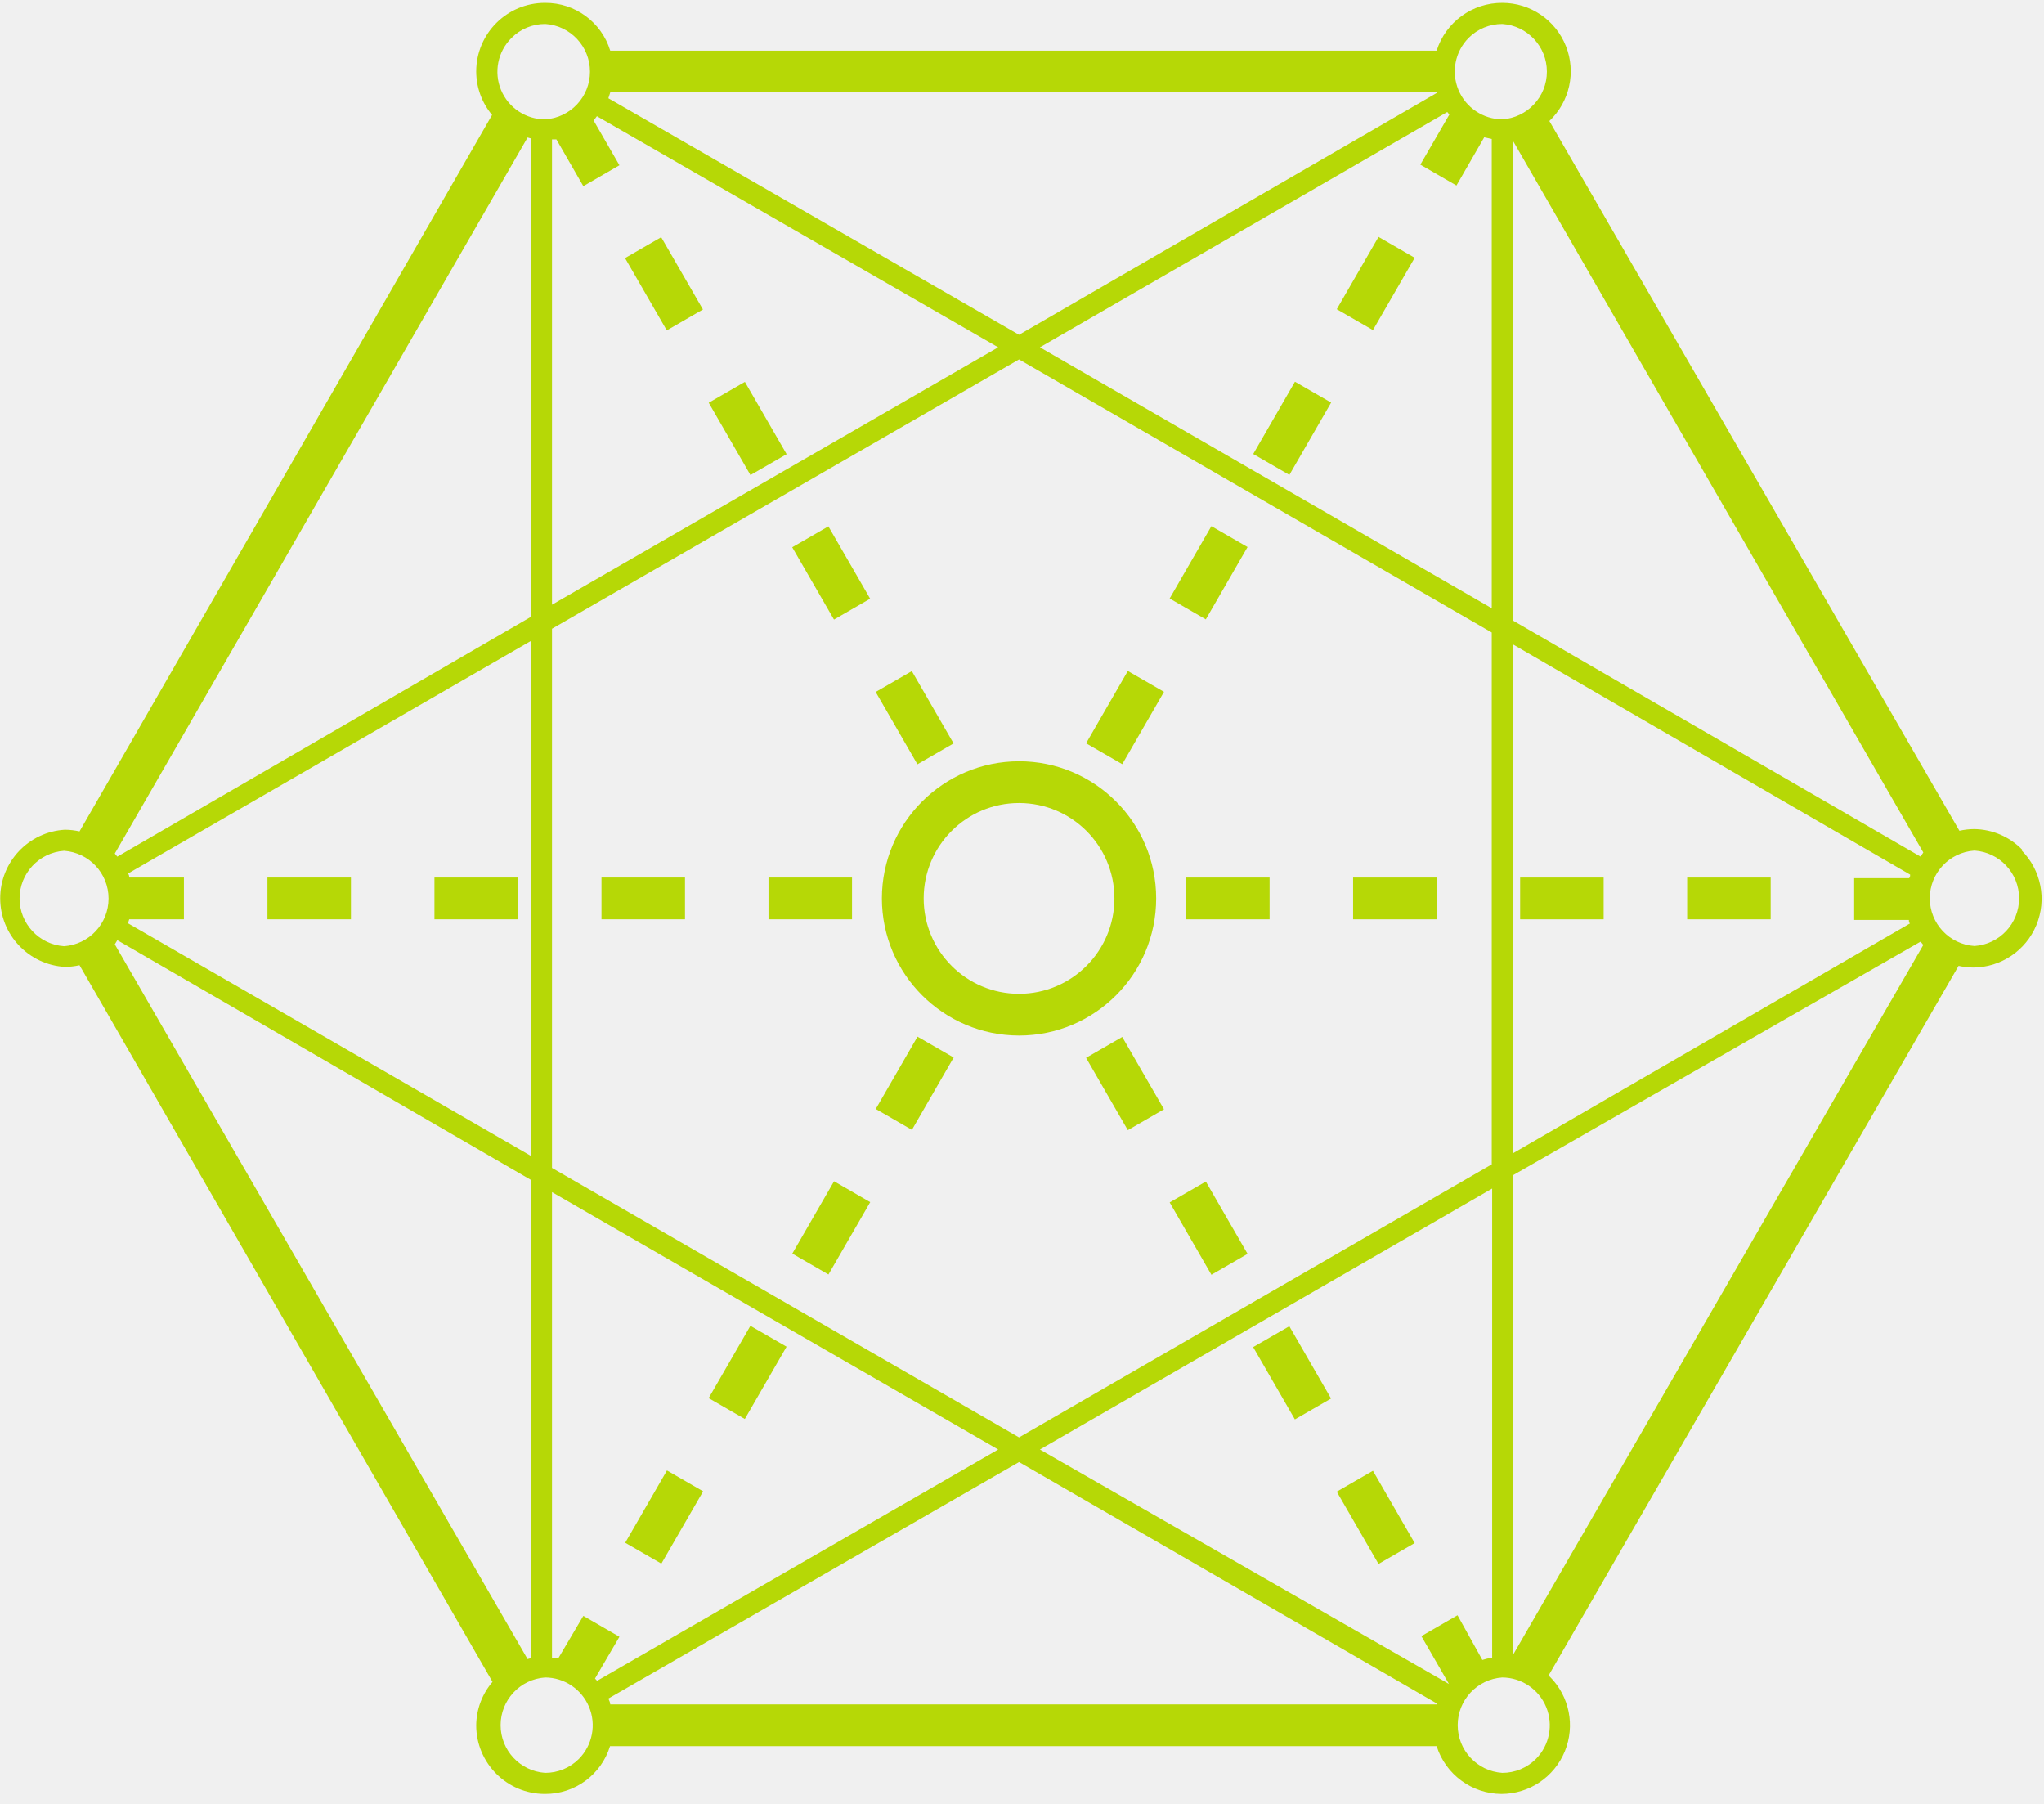
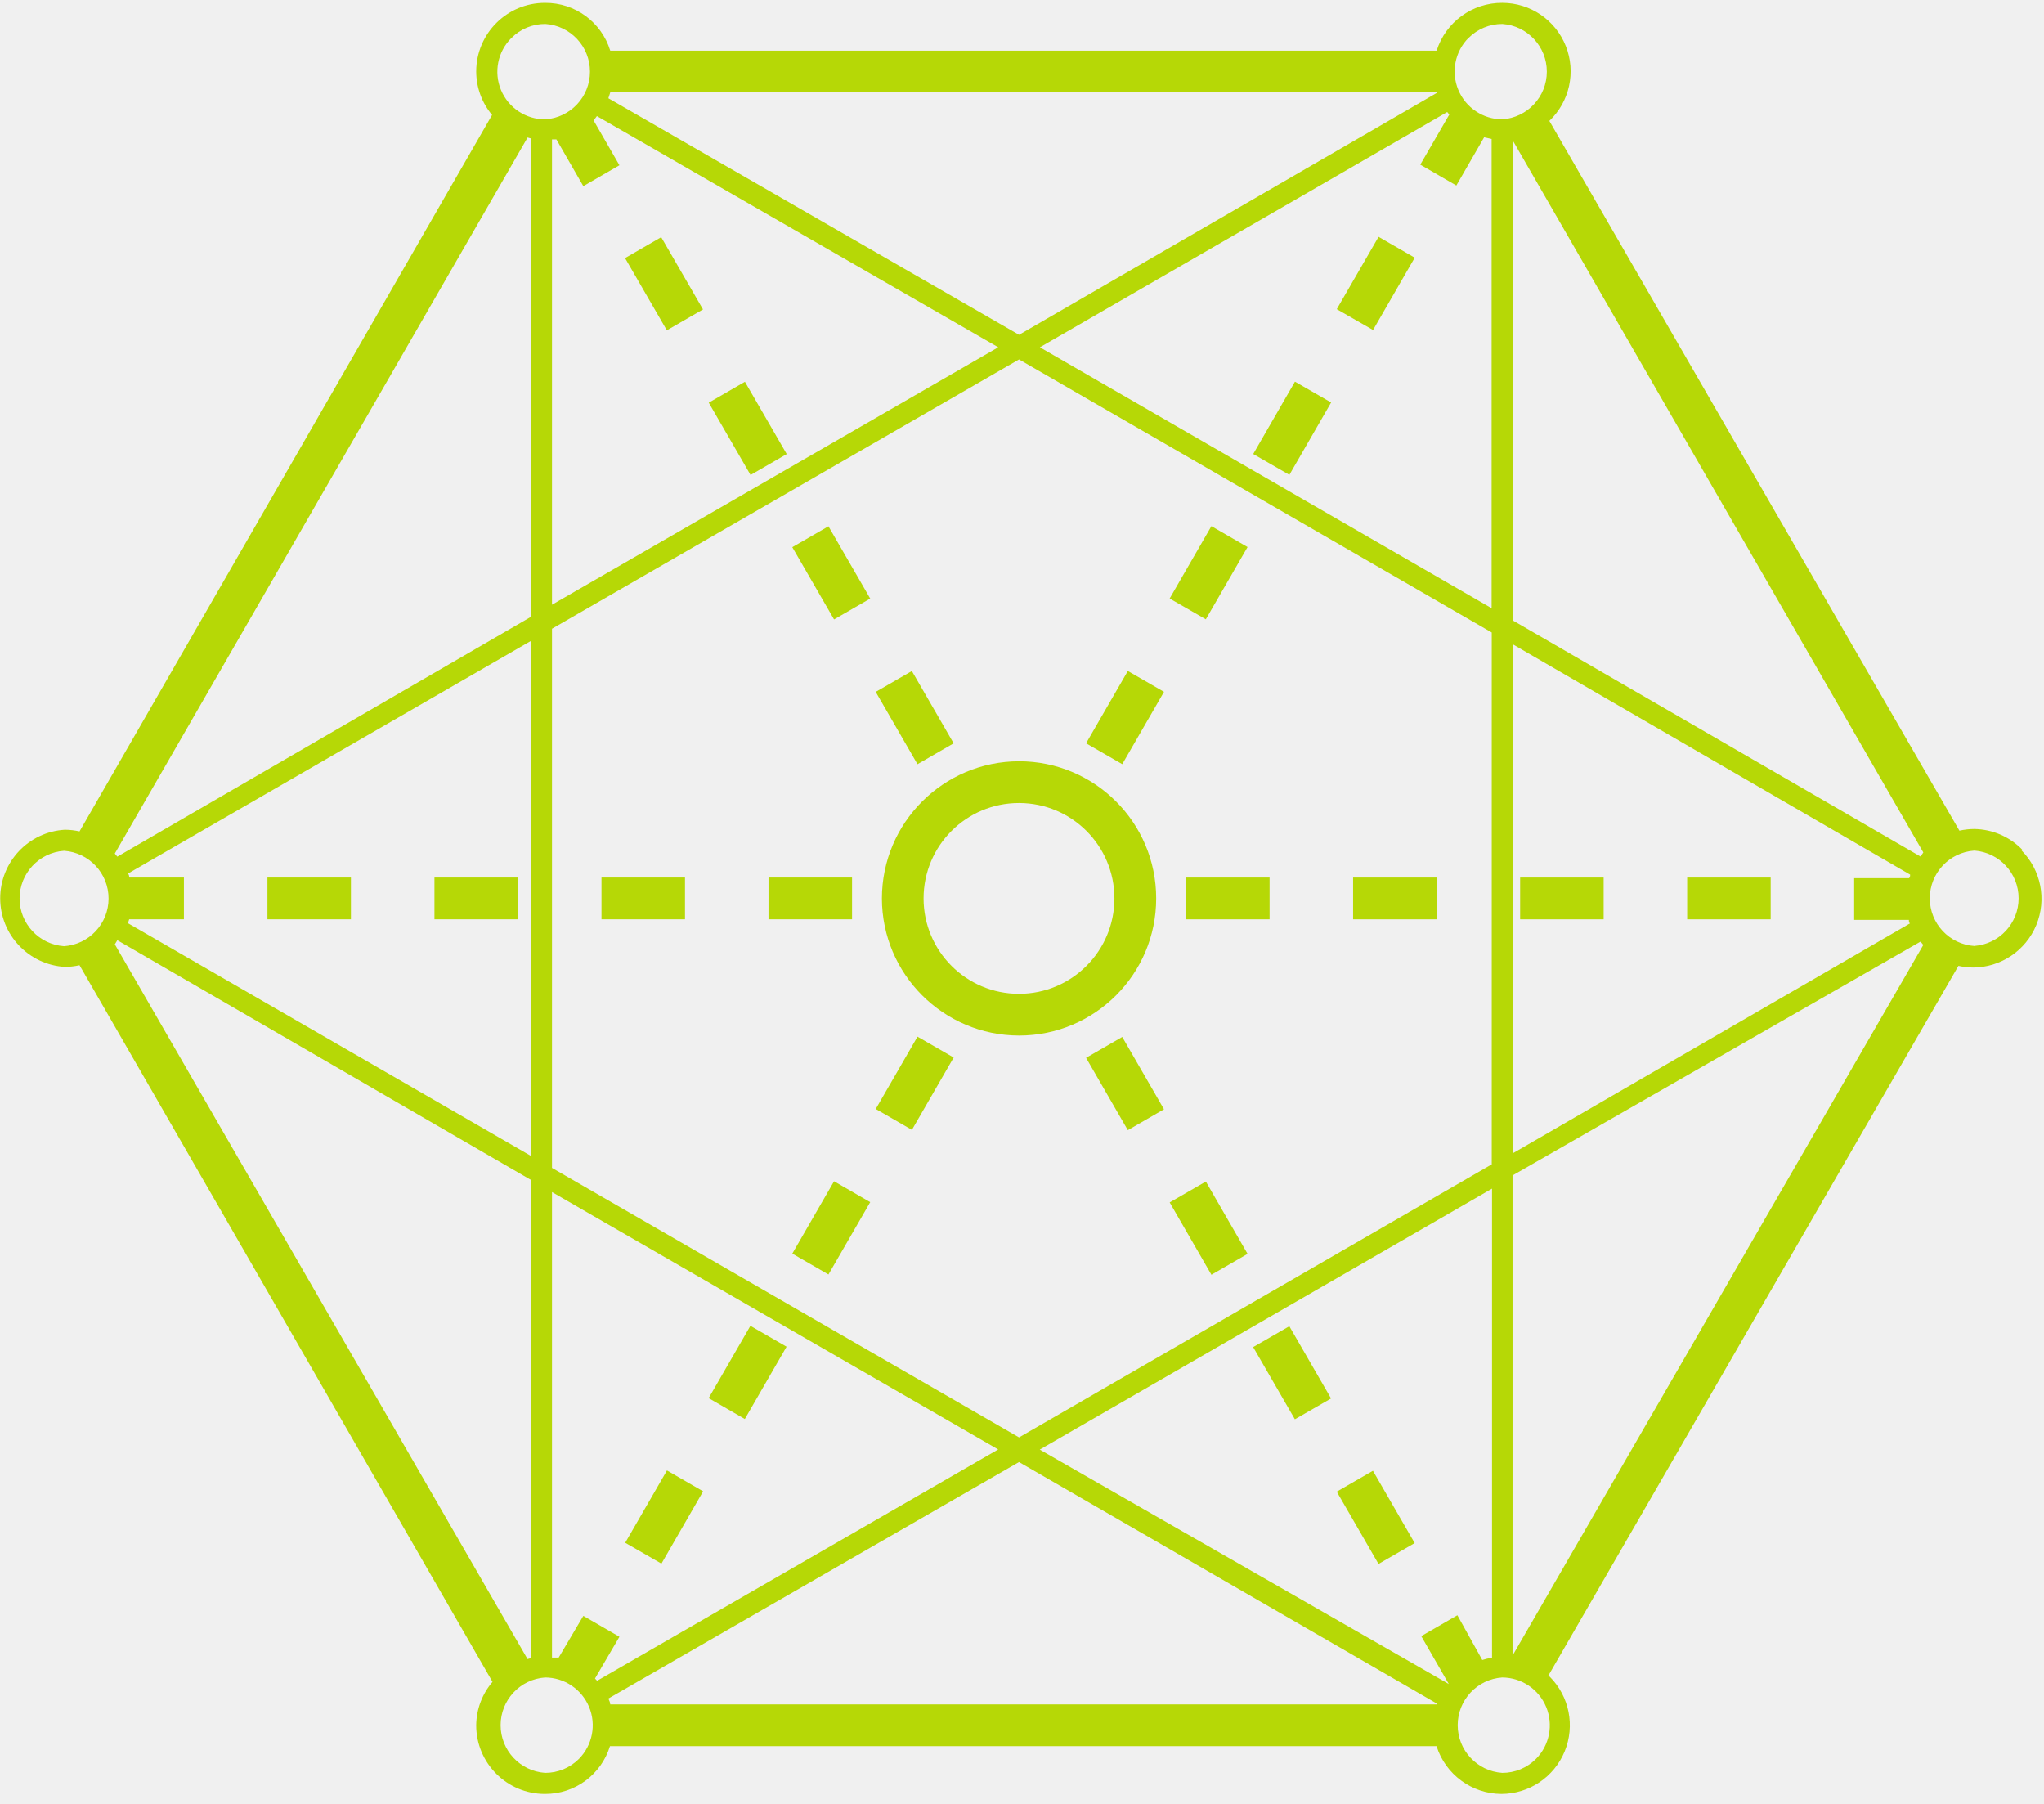
<svg xmlns="http://www.w3.org/2000/svg" xmlns:xlink="http://www.w3.org/1999/xlink" width="178" height="157" viewBox="0 0 178 157">
  <defs>
    <path id="a" d="M0 163.75h177.793V7.807H0z" />
  </defs>
  <g fill="none" fill-rule="evenodd">
-     <path fill="#B6D806" d="M103.289 80.039h7.272v-3.635h-7.272zM117.834 80.039h7.273v-3.635h-7.273zM132.38 80.039h7.272v-3.635h-7.272zM146.925 80.039h7.273v-3.635h-7.273z" />
-     <g>
-       <path d="M171.943 82.365a4.162 4.162 0 0 1 0-8.306 4.162 4.162 0 0 1 0 8.306zm-38.182 70.774a4.129 4.129 0 0 1-2.945 1.218 4.163 4.163 0 0 1 0-8.306 4.163 4.163 0 0 1 2.945 7.088zm-83.345 0a4.129 4.129 0 0 1-2.946 1.218 4.163 4.163 0 0 1 0-8.306 4.163 4.163 0 0 1 2.946 7.088zM5.579 82.383a4.163 4.163 0 0 1 0-8.306 4.163 4.163 0 0 1 0 8.306zm38.964-79.08a4.128 4.128 0 0 1 2.946-1.217 4.162 4.162 0 0 1 0 8.306 4.145 4.145 0 0 1-2.946-7.089zm83.346 0a4.128 4.128 0 0 1 2.945-1.217 4.163 4.163 0 0 1 0 8.306 4.163 4.163 0 0 1-2.945-7.089zm2.018 49.655l-39.346-22.72 35.473-20.483.182.218-2.527 4.363 3.145 1.817 2.418-4.198.655.145v40.858zm-.818 91.566l-2.164-3.89-3.146 1.818 2.4 4.162-35.618-20.41 39.382-22.72v40.84c-.29.045-.575.112-.854.2zM10.216 81.856l36.036 20.883v41.621l-.309.091L9.998 82.22l.218-.364zM46.27 12.064v41.62L10.216 74.587l-.218-.272 35.945-62.341.327.09zm40.655 18.175L48.07 52.649V12.136h.382l2.346 4.072 3.145-1.818-2.254-3.907c.109-.11.2-.237.29-.364l34.946 20.12zm-75.673 49.8h4.764v-3.635h-4.764c0-.11 0-.237-.109-.346l35.11-20.265v44.856l-35.11-20.265c.036-.11.073-.236.11-.345zm118.655 21.337L88.743 125.15 48.07 101.685V54.74l40.673-23.446 41.164 23.773v46.31zM53.125 8.011h71.982v.09L88.743 29.148 52.98 8.556c.055-.164.11-.327.164-.51l-.018-.035zm-1.309 138.13l2.127-3.634-3.145-1.818-2.146 3.635h-.582v-40.53l38.855 22.41-34.927 20.138-.182-.2zm73.291 2.254H53.143c0-.163-.09-.345-.164-.509l35.764-20.592 36.364 21.01v.091zm42.145-66.412l.237.291-35.764 61.868V102.34l35.527-20.356zm-.909-5.834c0 .11 0 .218-.09.31h-4.783v3.634h4.764c0 .11 0 .218.091.309l-34.545 19.993V56.12l34.563 20.03zm.91-1.563l-35.528-20.574V12.209l35.764 62.014-.237.363zm8.872-.582a5.928 5.928 0 0 0-4.218-1.817 5.943 5.943 0 0 0-1.273.146l-35.709-61.796A5.96 5.96 0 0 0 130.835.25a5.963 5.963 0 0 0-5.728 4.162H53.143A5.89 5.89 0 0 0 47.47.25a5.98 5.98 0 0 0-6 5.961v.018a5.907 5.907 0 0 0 1.382 3.781L6.925 72.387a6.007 6.007 0 0 0-1.273-.145 5.98 5.98 0 0 0 0 11.94 5.943 5.943 0 0 0 1.273-.145l35.964 62.395a5.906 5.906 0 0 0-1.419 3.78 5.98 5.98 0 0 0 5.982 5.98h.018a5.89 5.89 0 0 0 5.655-4.162h71.982a5.963 5.963 0 0 0 5.654 4.162 5.98 5.98 0 0 0 4.219-10.196l-.128-.109 35.71-61.795c.417.094.844.142 1.272.145a5.98 5.98 0 0 0 4.218-10.196l.073-.037z" fill="#B6D806" />
-       <path d="M88.743 69.915a8.308 8.308 0 0 1 8.306 8.31 8.308 8.308 0 0 1-8.306 8.302 8.308 8.308 0 0 1-8.305-8.31 8.307 8.307 0 0 1 8.305-8.302m-11.945 8.306c.01 6.59 5.352 11.931 11.945 11.941 6.597-.002 11.944-5.35 11.941-11.945-.002-6.592-5.347-11.935-11.94-11.937-6.594.01-11.936 5.35-11.946 11.941M94.581 64.716l3.635-6.297 3.15 1.817-3.635 6.297zM101.858 52.108l3.635-6.297 3.15 1.817-3.636 6.297zM109.135 39.53l3.635-6.296 3.15 1.817-3.636 6.297zM116.411 26.923l3.636-6.297 3.15 1.817-3.636 6.297zM61.718 35.065l3.15-1.817 3.635 6.296-3.15 1.818zM54.43 22.469l3.15-1.818 3.636 6.296-3.15 1.818zM76.257 60.247l3.15-1.817 3.635 6.297-3.15 1.817zM68.99 47.647l3.15-1.818 3.636 6.297-3.149 1.817z" fill="#B6D806" />
-       <mask id="b" fill="#fff">
-         <use xlink:href="#a" />
-       </mask>
-       <path fill="#B6D806" mask="url(#b)" d="M23.289 80.039h7.272v-3.635H23.29zM37.834 80.039h7.273v-3.635h-7.273zM66.925 80.039h7.273v-3.635h-7.273zM52.38 80.039h7.272v-3.635H52.38zM54.445 134.323l3.636-6.297 3.15 1.817-3.636 6.297zM68.997 109.147l3.635-6.297 3.15 1.817-3.636 6.297zM61.713 121.73l3.635-6.296 3.15 1.817-3.635 6.296zM76.264 96.555l3.636-6.297 3.149 1.817-3.635 6.297zM109.13 117.286l3.149-1.817 3.635 6.297-3.15 1.817zM94.58 92.1l3.15-1.816 3.635 6.296-3.15 1.818zM101.86 104.691l3.149-1.817 3.636 6.296-3.15 1.817zM116.41 129.872l3.15-1.818 3.636 6.296-3.15 1.818z" />
-     </g>
+     <path fill="#B6D806" d="M103.29 80.04h7.27v-3.636h-7.27zm14.544 0h7.273v-3.636h-7.273zm14.546 0h7.272v-3.636h-7.272zm14.545 0h7.273v-3.636h-7.273z" />
+     <path d="M171.943 82.365a4.162 4.162 0 0 1 0-8.306 4.162 4.162 0 0 1 0 8.3zM133.76 153.14a4.13 4.13 0 0 1-2.944 1.217 4.163 4.163 0 0 1 0-8.306 4.163 4.163 0 0 1 2.945 7.09zm-83.344 0a4.13 4.13 0 0 1-2.946 1.217 4.163 4.163 0 0 1 0-8.306 4.163 4.163 0 0 1 2.946 7.09zM5.58 82.382a4.163 4.163 0 0 1 0-8.306 4.163 4.163 0 0 1 0 8.306zm38.963-79.08a4.128 4.128 0 0 1 2.946-1.217 4.162 4.162 0 0 1 0 8.306 4.145 4.145 0 0 1-2.95-7.09zm83.346 0a4.128 4.128 0 0 1 2.94-1.217 4.163 4.163 0 0 1 0 8.306 4.163 4.163 0 0 1-2.95-7.09zm2.01 49.655l-39.34-22.72 35.47-20.482.182.218-2.527 4.363 3.14 1.817 2.42-4.198.652.145v40.858zm-.82 91.566l-2.165-3.89-3.146 1.818 2.4 4.17-35.62-20.41 39.383-22.72v40.84c-.29.046-.576.11-.855.2zM10.212 81.856L46.25 102.74v41.62l-.31.09L10 82.22l.218-.364zM46.27 12.064v41.62L10.216 74.587l-.218-.272 35.945-62.34.327.09zM86.925 30.24L48.07 52.65V12.135h.382l2.346 4.072 3.145-1.818-2.254-3.91c.1-.11.2-.24.29-.37l34.94 20.12zm-75.673 49.8h4.764v-3.636h-4.764c0-.11 0-.237-.11-.346l35.11-20.265v44.856l-35.11-20.27c.037-.11.074-.24.11-.35zm118.655 21.336L88.743 125.15 48.07 101.685V54.74l40.673-23.446 41.164 23.773v46.31zM53.125 8.01h71.982v.09L88.743 29.15 52.98 8.556c.055-.164.11-.327.164-.51l-.018-.035zm-1.31 138.13l2.128-3.633-3.145-1.818-2.146 3.63h-.582v-40.53l38.855 22.41-34.927 20.14-.182-.2zm73.292 2.255H53.143c0-.163-.09-.345-.164-.51l35.76-20.59 36.36 21.01v.09zm42.145-66.412l.237.29-35.77 61.87V102.34l35.523-20.356zm-.91-5.834c0 .11 0 .21-.09.31h-4.782v3.63h4.764c0 .11 0 .22.09.31l-34.544 19.99V56.12l34.563 20.03zm.91-1.57l-35.527-20.57v-41.8l35.765 62.01-.24.36zm8.873-.58a5.928 5.928 0 0 0-4.218-1.82 5.943 5.943 0 0 0-1.273.145l-35.71-61.796a5.96 5.96 0 0 0-4.09-10.28 5.963 5.963 0 0 0-5.726 4.16H53.143A5.89 5.89 0 0 0 47.47.25a5.98 5.98 0 0 0-6 5.96v.02a5.907 5.907 0 0 0 1.382 3.78L6.925 72.387a6.007 6.007 0 0 0-1.273-.145 5.98 5.98 0 0 0 0 11.94 5.943 5.943 0 0 0 1.273-.145l35.964 62.395a5.906 5.906 0 0 0-1.42 3.78 5.98 5.98 0 0 0 5.98 5.98h.02a5.89 5.89 0 0 0 5.65-4.162h71.98a5.963 5.963 0 0 0 5.65 4.162 5.98 5.98 0 0 0 4.22-10.196l-.13-.11 35.71-61.794c.42.094.846.142 1.274.145a5.98 5.98 0 0 0 4.22-10.196l.072-.03z" fill="#B6D806" />
+     <path d="M88.743 69.915a8.308 8.308 0 0 1 8.306 8.31 8.308 8.308 0 0 1-8.31 8.302 8.308 8.308 0 0 1-8.31-8.31 8.307 8.307 0 0 1 8.304-8.302M76.8 78.22c.01 6.59 5.352 11.932 11.945 11.942 6.597-.002 11.944-5.35 11.94-11.945 0-6.592-5.346-11.935-11.94-11.937-6.593.01-11.935 5.35-11.945 11.94m17.78-13.503l3.636-6.297 3.15 1.816-3.635 6.297zm7.278-12.608l3.635-6.3 3.15 1.82-3.636 6.29zm7.277-12.58l3.635-6.3 3.15 1.814-3.636 6.3zm7.276-12.61l3.64-6.3 3.15 1.816-3.63 6.297zm-54.69 8.14l3.15-1.82 3.64 6.296-3.15 1.82zm-7.29-12.59l3.15-1.82 3.64 6.292-3.15 1.818zM76.26 60.24l3.15-1.817 3.638 6.296-3.15 1.818zm-7.264-12.6l3.15-1.818 3.637 6.292-3.15 1.816z" fill="#B6D806" />
+     <mask id="b" fill="#fff">
+       <use xlink:href="#a" />
+     </mask>
+     <path fill="#B6D806" mask="url(#b)" d="M23.29 80.04h7.27v-3.636h-7.27zm14.544 0h7.273v-3.636h-7.273zm29.09 0H74.2v-3.636h-7.273zm-14.544 0h7.272v-3.636H52.38zm2.065 54.283l3.636-6.297 3.15 1.817-3.63 6.297zm14.552-25.176l3.635-6.297 3.15 1.817-3.636 6.297zm-7.284 12.583l3.635-6.296 3.15 1.817-3.635 6.3zm14.55-25.175l3.637-6.297 3.15 1.817-3.636 6.297zm32.867 20.73l3.15-1.816 3.634 6.29-3.15 1.814zM94.58 92.1l3.15-1.816 3.635 6.296-3.15 1.818zm7.28 12.59l3.15-1.816 3.635 6.296-3.15 1.817zm14.55 25.182l3.15-1.818 3.636 6.296-3.15 1.818z" />
  </g>
</svg>
